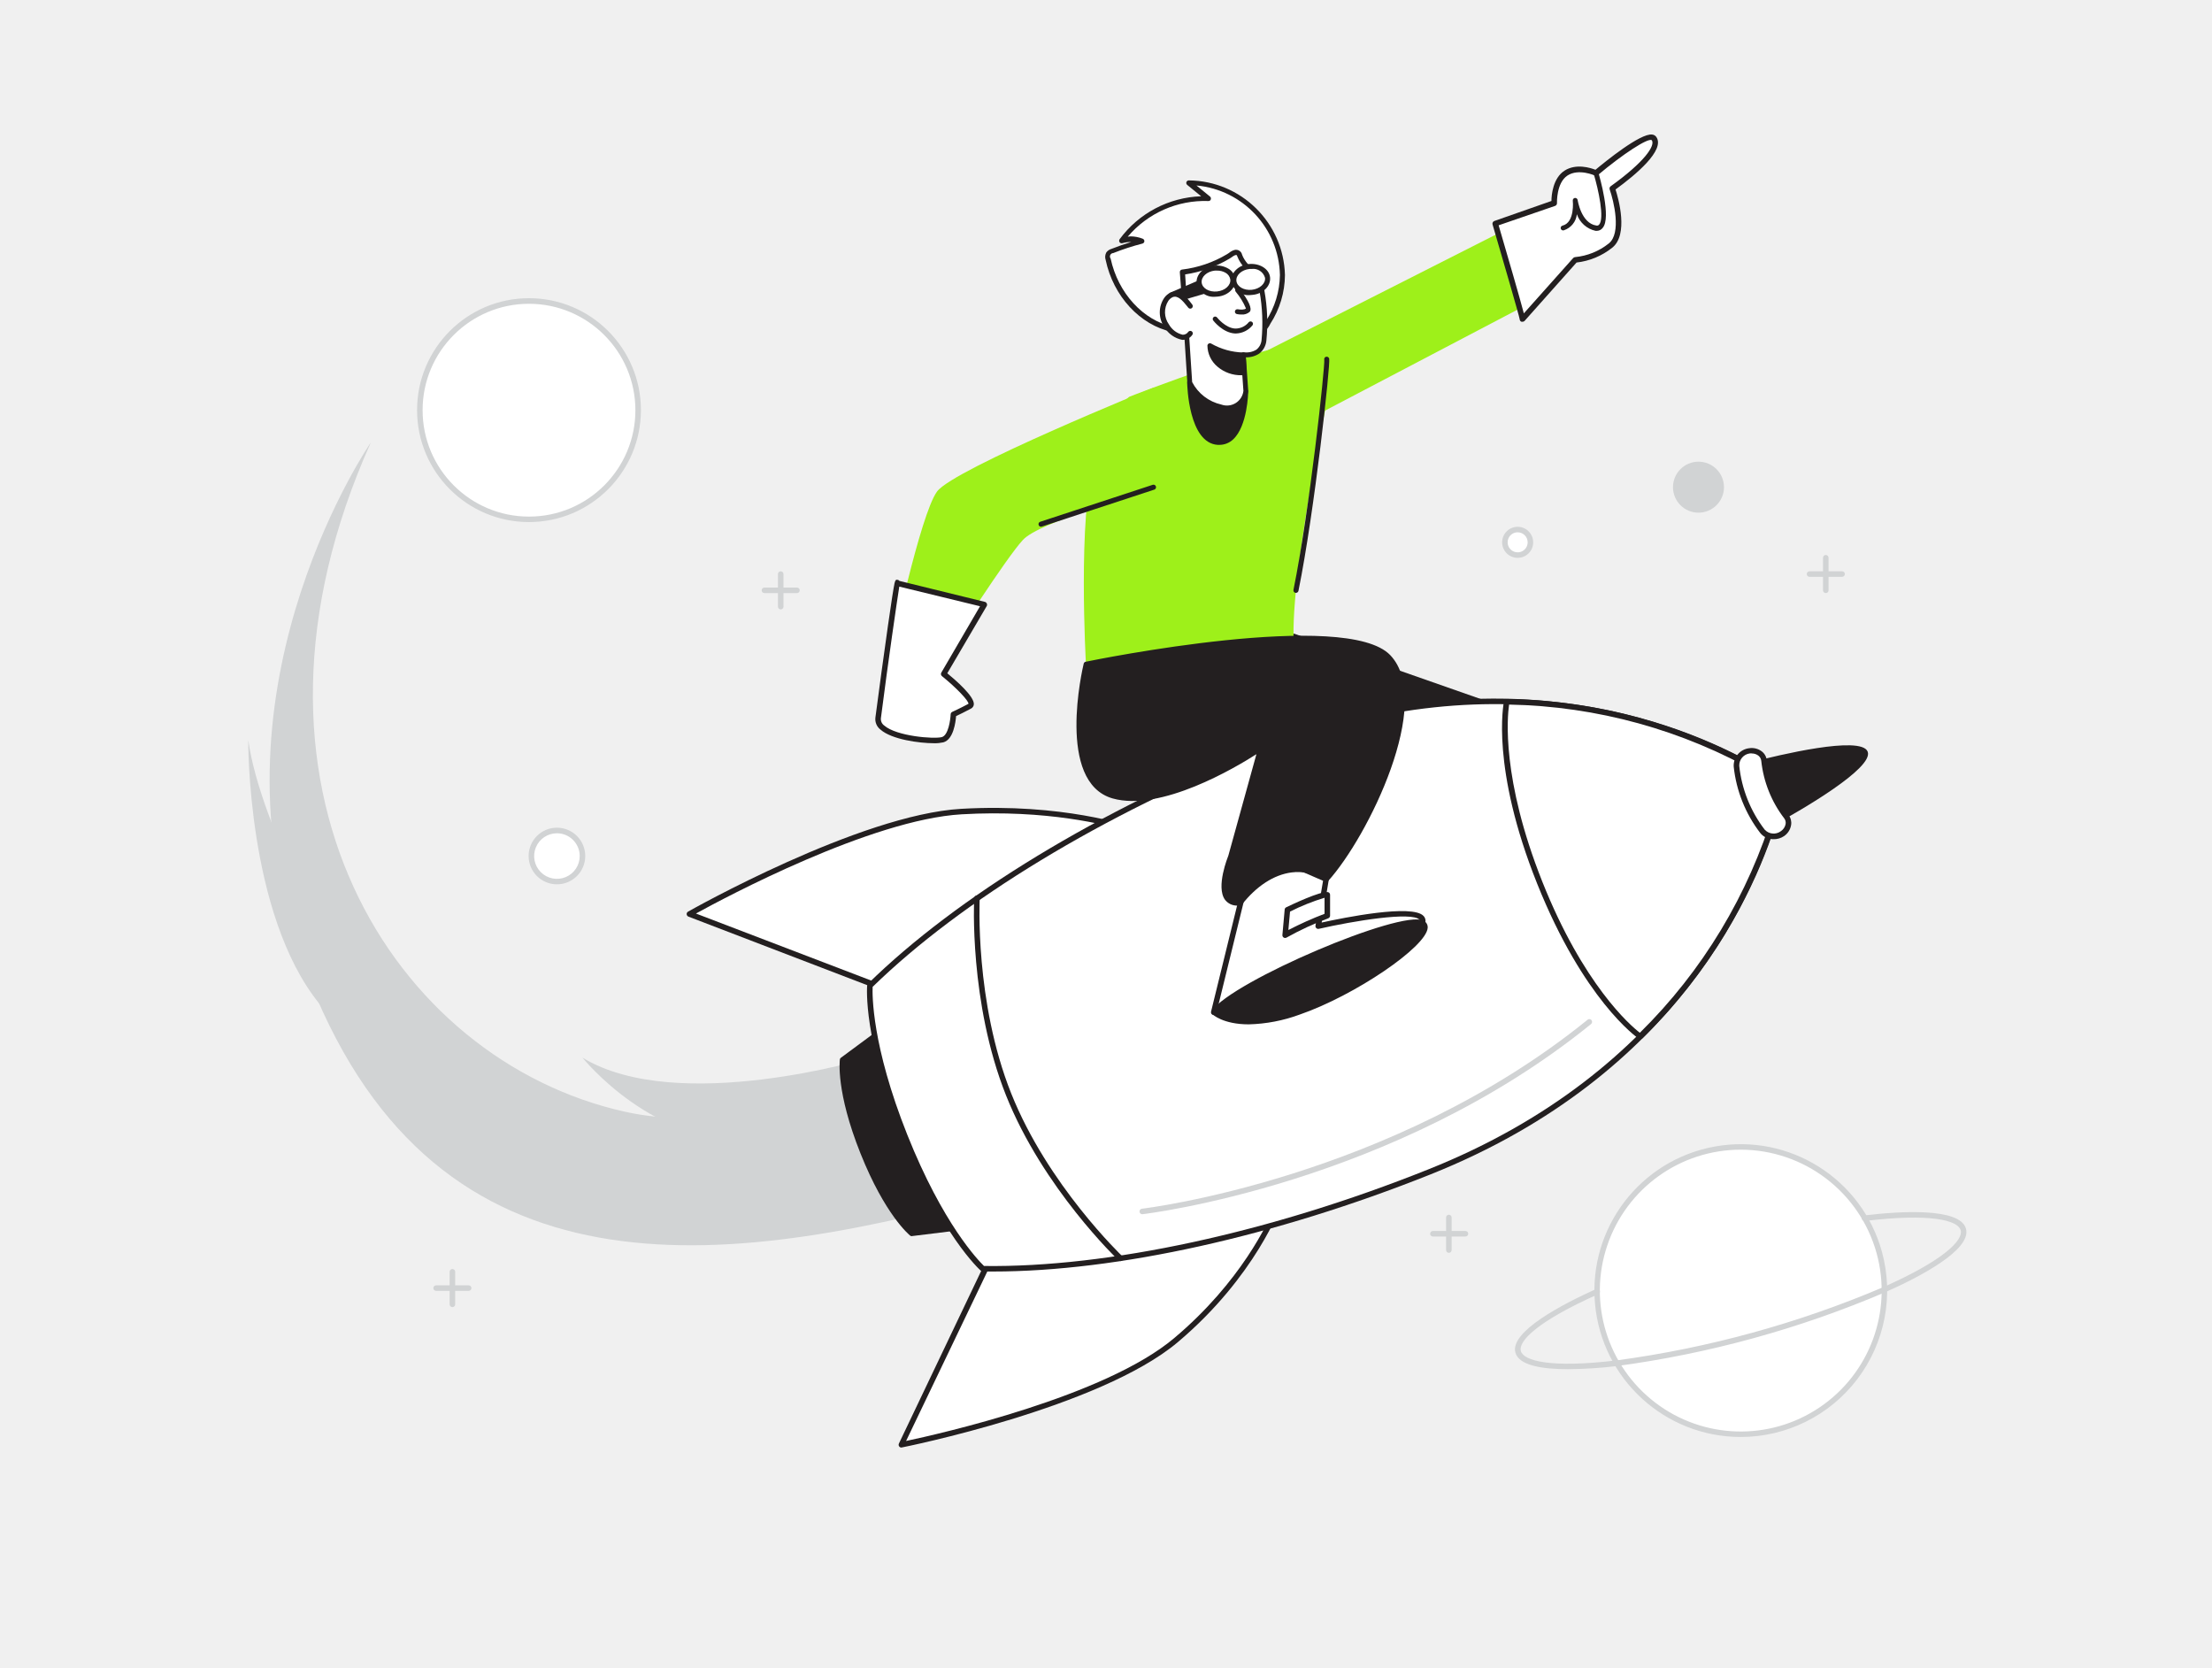
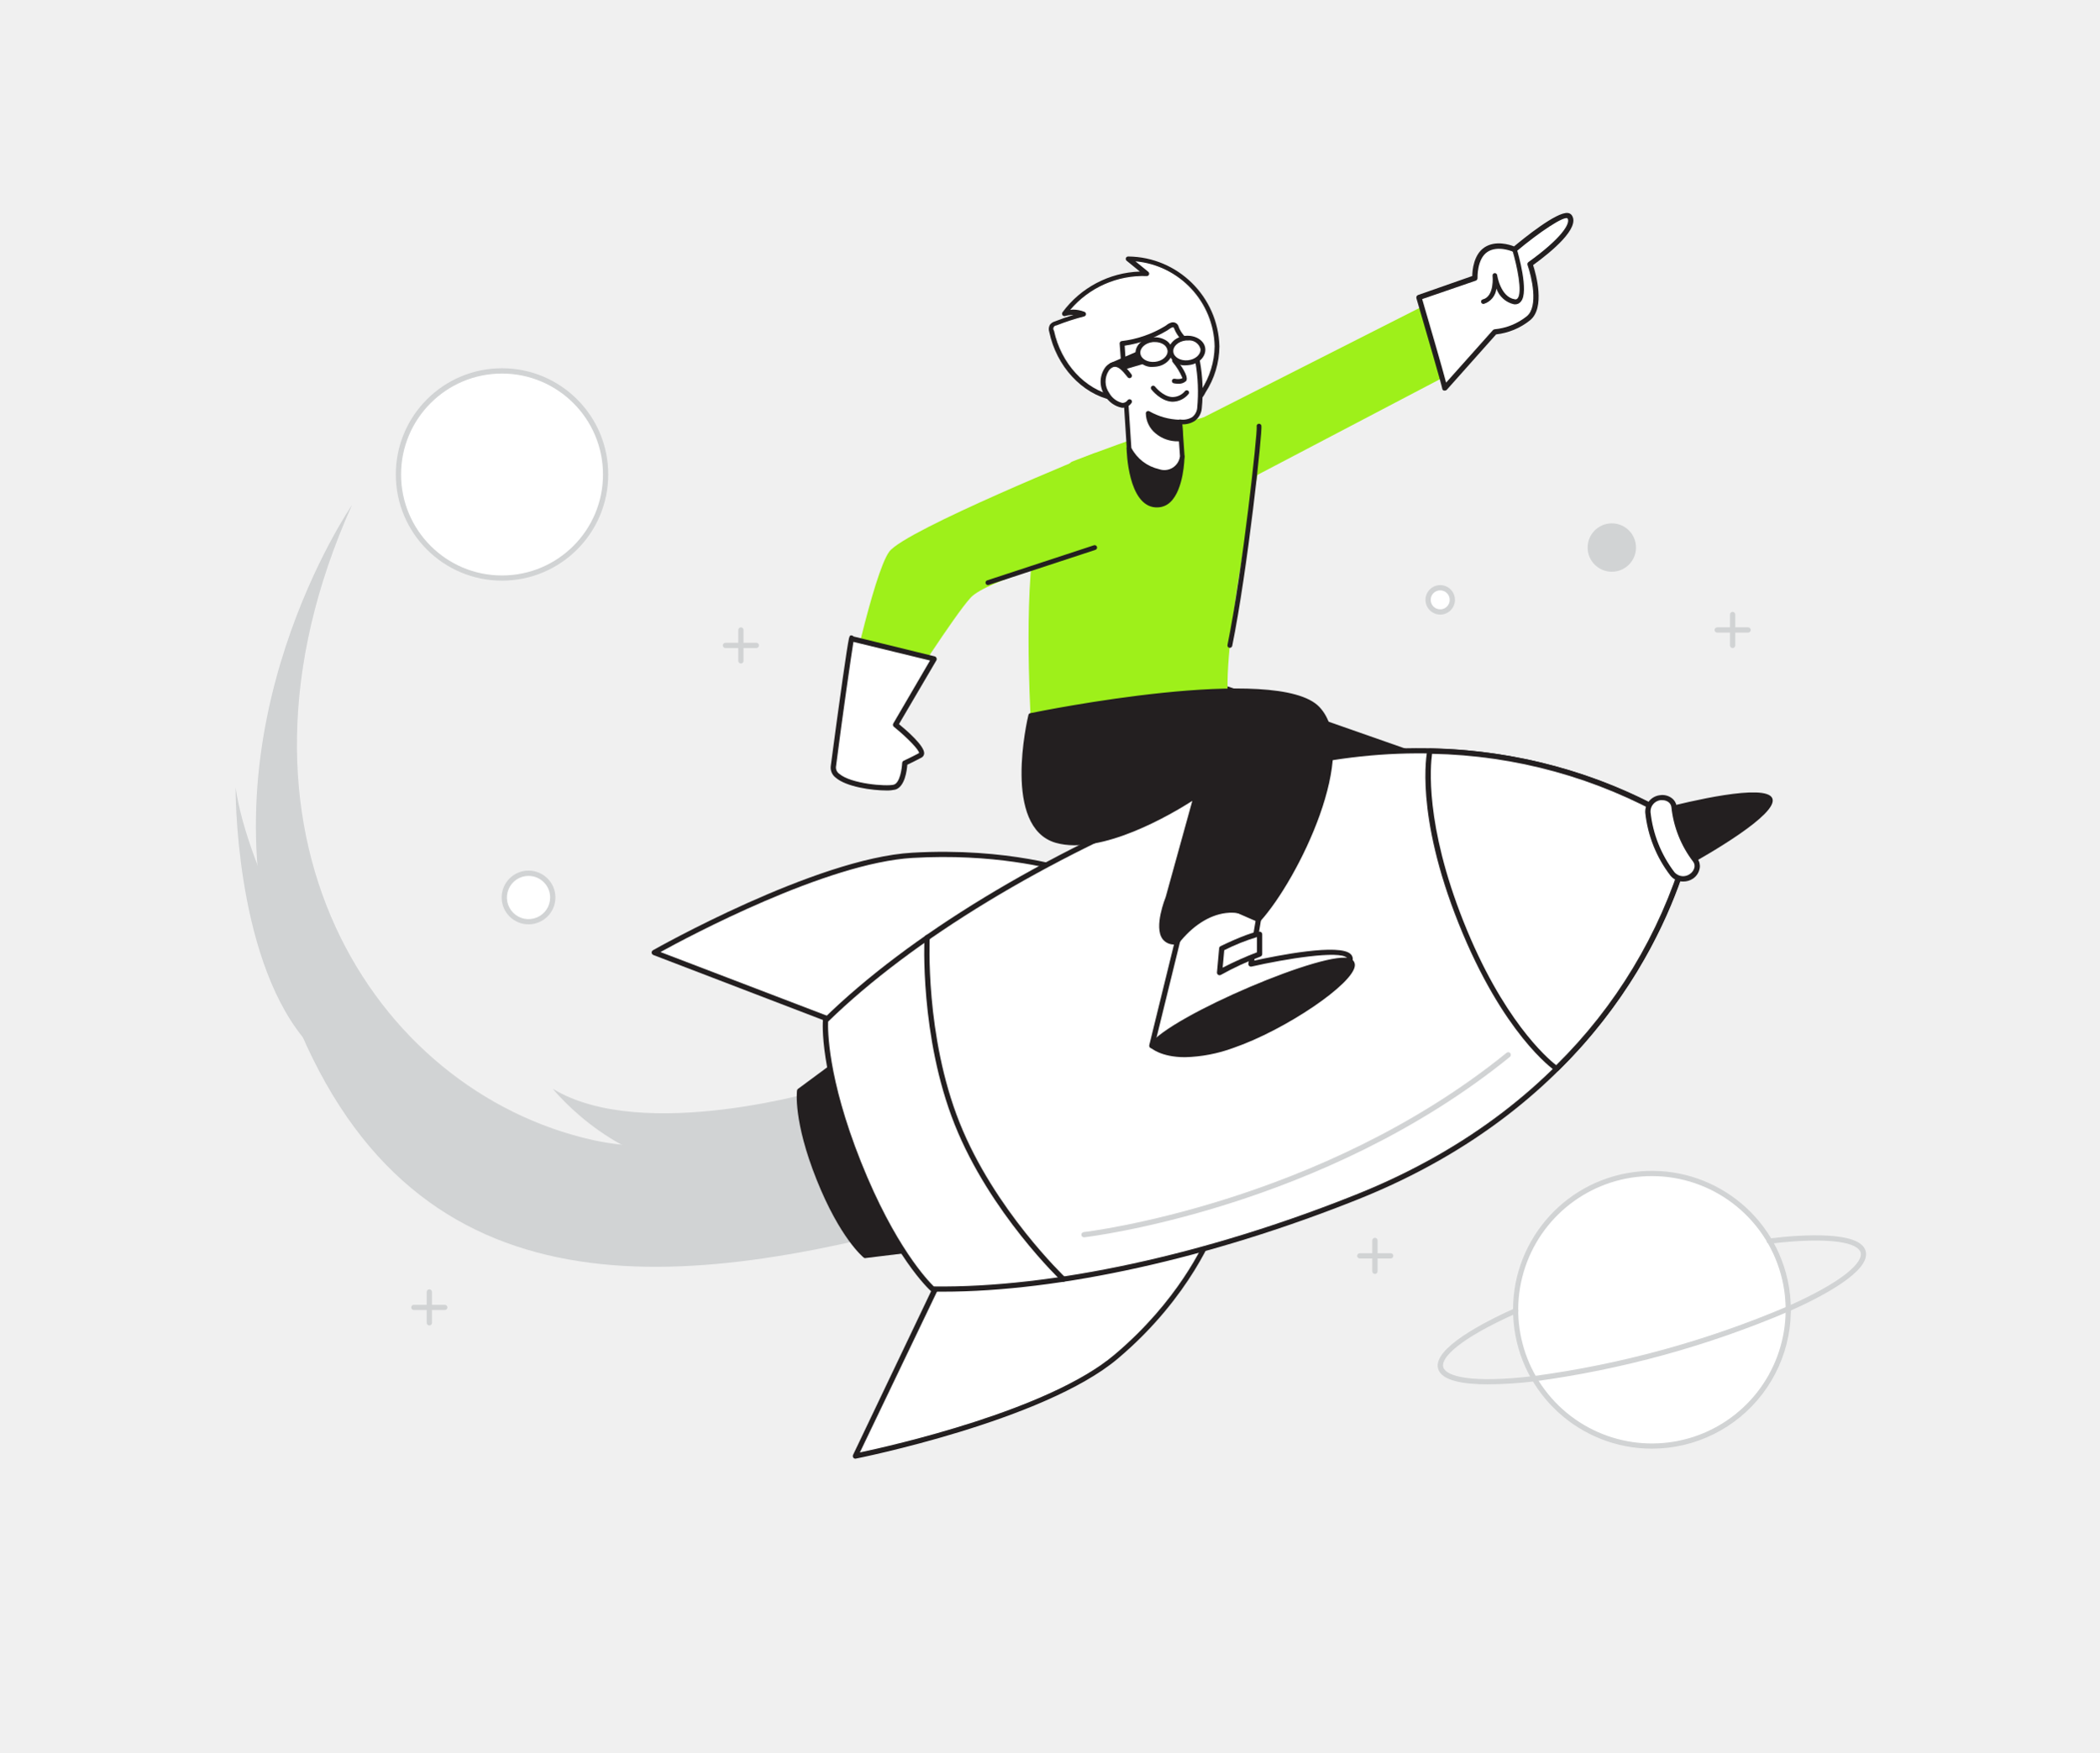
- <svg xmlns="http://www.w3.org/2000/svg" viewBox="0 0 400 300" width="406" height="306" class="illustration styles_illustrationTablet__1DWOa">
+ <svg xmlns="http://www.w3.org/2000/svg" viewBox="0 0 400 300" width="606" height="506" class="illustration styles_illustrationTablet__1DWOa">
  <g id="_319_rocket_boy_flatline" data-name="#319_rocket_boy_flatline">
    <circle cx="95.67" cy="73.42" r="19.74" fill="#fff" />
    <path d="M95.67,93.66A20.24,20.24,0,1,1,115.9,73.42,20.26,20.26,0,0,1,95.67,93.66Zm0-39.47A19.24,19.24,0,1,0,114.9,73.42,19.26,19.26,0,0,0,95.67,54.19Z" fill="#d1d3d4" />
    <polygon points="233.91 114.28 299.32 137.19 264.97 146 224.73 126.11 233.91 114.28" fill="#231f20" />
    <path d="M265,146.44a.41.41,0,0,1-.19,0l-40.24-19.89a.45.45,0,0,1-.24-.3.45.45,0,0,1,.08-.37L233.56,114a.46.46,0,0,1,.5-.15l65.41,22.91a.44.44,0,0,1,.29.44.43.43,0,0,1-.33.4l-34.35,8.82ZM225.41,126,265,145.53l32.78-8.41L234.07,114.8Z" fill="#231f20" />
    <path d="M157.28,190.5s-34.68,10.51-51.95,0c0,0,13.2,16.48,31.16,14.64S157.28,190.5,157.28,190.5Z" fill="#d1d3d4" />
    <path d="M169.37,181.39S142.94,207,112.93,200.26c-41.67-9.3-73.77-58.85-45.87-121,0,0-29,42.12-14,89.1,20.56,64.31,70.22,61.65,120.78,48.52" fill="#d1d3d4" />
    <path d="M241.23,65.69s-7.55,34.37-7.32,48.59c0,.7,2.25,2.45,2.3,3,1.09,12.69-39.84,2-39.84,2s-1.52-26.91,1.53-36.54S204.22,71,204.22,71s27.38-10.76,32.19-9.25S241.23,65.69,241.23,65.69Z" fill="#9ef01a" />
    <polygon points="226.54 80.36 278.61 53.05 274.46 39.67 218.78 67.89 226.54 80.36" fill="#9ef01a" />
    <path d="M152.33,190.89s-.77,5.57,3.69,16.76,8.85,14.69,8.85,14.69l15.86-2-15.55-39Z" fill="#231f20" />
    <path d="M164.87,222.78a.44.44,0,0,1-.27-.09c-.18-.15-4.54-3.71-9-14.88s-3.75-16.75-3.72-17a.43.43,0,0,1,.18-.29l12.85-9.5a.43.43,0,0,1,.38-.07.42.42,0,0,1,.29.26l15.55,39a.45.45,0,0,1,0,.39.44.44,0,0,1-.32.21l-15.86,1.95Zm-12.12-31.65c-.08,1-.25,6.52,3.68,16.35s7.82,13.71,8.58,14.4l15.1-1.85L165,182.08Z" fill="#231f20" />
    <path d="M231.26,216.88s-4.42,12.73-18.56,24.67-49.75,19-49.75,19l19.52-40.81Z" fill="#fff" />
    <path d="M163,261a.49.49,0,0,1-.39-.19.51.51,0,0,1-.06-.53L182,219.48a.5.5,0,0,1,.42-.28l48.79-2.82a.48.48,0,0,1,.43.2.51.51,0,0,1,.08.46c-.05.13-4.63,13-18.72,24.89s-49.61,19-50,19.07Zm19.85-40.83-19,39.64c5.83-1.24,36-8,48.54-18.65,12-10.12,17-20.92,18.13-23.75Z" fill="#231f20" />
    <path d="M204.26,149.17s-11.94-4.24-30.42-3.17-49.17,18.52-49.17,18.52l42.25,16.18Z" fill="#fff" />
    <path d="M166.92,181.2a.58.58,0,0,1-.18,0L124.49,165a.52.52,0,0,1-.32-.43.5.5,0,0,1,.25-.47c.31-.18,31-17.53,49.39-18.59s30.5,3.15,30.61,3.19a.5.5,0,0,1,.16.86l-37.34,31.53A.55.55,0,0,1,166.92,181.2Zm-41.07-16.76,41,15.68,36.42-30.75c-3-.91-14-3.77-29.37-2.87C157.5,147.45,131.12,161.54,125.85,164.44Z" fill="#231f20" />
    <path d="M157.31,177.47c15.53-15.22,40.58-30.89,70.63-42.88,45.54-18.16,79.27-2.49,90.44,4.11a6.38,6.38,0,0,1,2.89,7.24c-3.56,12.48-17.26,47.05-62.8,65.21-30.05,12-59,17.86-80.74,17.5,0,0-7-6.19-14.13-24S157.31,177.47,157.31,177.47Z" fill="#fff" />
    <path d="M179.6,229.17l-1.88,0a.5.5,0,0,1-.33-.12c-.29-.26-7.18-6.48-14.25-24.22s-6.36-27-6.33-27.39a.51.51,0,0,1,.15-.31c16.12-15.8,41.92-31.47,70.8-43,45.21-18,78.61-3.11,90.88,4.14a6.88,6.88,0,0,1,3.11,7.8c-3.91,13.71-17.88,47.52-63.09,65.55C230.58,222.82,201.91,229.17,179.6,229.17Zm-1.67-1c22.38.3,51.69-6,80.36-17.47,44.8-17.87,58.63-51.33,62.5-64.89a5.89,5.89,0,0,0-2.66-6.67c-12.14-7.17-45.21-21.94-90-4.07-28.67,11.43-54.29,27-70.33,42.63-.06,1.37-.18,10.58,6.27,26.75S176.94,227.2,177.93,228.16Z" fill="#231f20" />
    <path d="M321.27,145.94a95.68,95.68,0,0,1-24.68,40.7s-9.71-6.64-18.15-27.82-6-32.67-6-32.67a95.5,95.5,0,0,1,45.91,12.55A6.38,6.38,0,0,1,321.27,145.94Z" fill="#fff" />
    <path d="M296.59,187.14a.51.51,0,0,1-.28-.09c-.4-.28-9.93-7-18.34-28s-6.09-32.49-6-33a.51.51,0,0,1,.49-.4h0a95.64,95.64,0,0,1,46.16,12.62,6.88,6.88,0,0,1,3.11,7.8h0A95.68,95.68,0,0,1,297,187,.51.51,0,0,1,296.59,187.14Zm-23.7-60.48c-.32,2.21-1.4,13.39,6,32s15.89,26,17.65,27.34a94.71,94.71,0,0,0,24.24-40.18h0a5.89,5.89,0,0,0-2.66-6.67A94.53,94.53,0,0,0,272.89,126.66Z" fill="#231f20" />
    <path d="M164.26,175.33a.52.52,0,0,1-.38-.17.49.49,0,0,1,.06-.7A358,358,0,0,1,199.24,149a.51.51,0,0,1,.69.16.49.49,0,0,1-.16.68,360.94,360.94,0,0,0-35.19,25.36A.49.49,0,0,1,164.26,175.33Z" fill="#fff" />
    <path d="M202.62,227.29a.5.5,0,0,1-.34-.13c-.14-.13-13.65-13-20.36-29.84s-5.77-35.48-5.76-35.66a.49.49,0,0,1,.53-.48.51.51,0,0,1,.47.53c0,.18-.93,18.63,5.69,35.24s20,29.35,20.12,29.48a.5.5,0,0,1,0,.71A.51.51,0,0,1,202.62,227.29Z" fill="#231f20" />
    <path d="M317,137.46s19.22-5,20.36-2.14-16.24,12.46-16.24,12.46" fill="#231f20" />
    <path d="M321.12,148.22a.44.44,0,0,1-.21-.82c8.2-4.54,16.67-10.38,16-11.92s-10.78.05-19.84,2.41a.44.44,0,1,1-.22-.86c4.6-1.19,19.69-4.85,20.88-1.87s-12.28,10.71-16.44,13A.54.54,0,0,1,321.12,148.22Z" fill="#231f20" />
    <path d="M318.71,149.59a23.16,23.16,0,0,1-4.7-11.78,2.69,2.69,0,0,1,2.36-2.78h0a2.17,2.17,0,0,1,2.62,1.73A20.08,20.08,0,0,0,323,146.92a2.16,2.16,0,0,1-.7,3.06h0A2.68,2.68,0,0,1,318.71,149.59Z" fill="#fff" />
    <path d="M320.7,151a3,3,0,0,1-2.39-1.12,23.83,23.83,0,0,1-4.8-12,3.17,3.17,0,0,1,2.8-3.33,3,3,0,0,1,2.27.57,2.33,2.33,0,0,1,.91,1.61,19.66,19.66,0,0,0,3.95,9.91,2.32,2.32,0,0,1,.45,1.79,3,3,0,0,1-1.26,2A3.26,3.26,0,0,1,320.7,151Zm-3.93-15.51-.33,0a2.19,2.19,0,0,0-1.93,2.24,22.94,22.94,0,0,0,4.59,11.53h0a2.19,2.19,0,0,0,2.94.29,2,2,0,0,0,.86-1.31,1.34,1.34,0,0,0-.25-1,20.71,20.71,0,0,1-4.16-10.42,1.38,1.38,0,0,0-.52-.93A1.93,1.93,0,0,0,316.77,135.5Z" fill="#231f20" />
    <path d="M206.59,218.81a.5.5,0,0,1-.06-1c.45-.05,45.05-5.4,80.56-34.17a.5.5,0,0,1,.7.07.52.52,0,0,1-.07.71c-35.74,29-80.62,34.33-81.07,34.38Z" fill="#d1d3d4" />
    <path d="M227.32,59.48a3.84,3.84,0,0,0,2-1.95A16,16,0,0,0,231.9,49,17.07,17.07,0,0,0,215,32.27l3.54,2.88a18.53,18.53,0,0,0-15.68,7.57,5.61,5.61,0,0,1,3.64.17,47.33,47.33,0,0,0-5.33,1.73,1.35,1.35,0,0,0-.7.46,1.37,1.37,0,0,0-.06,1c1.28,5.95,5.74,11.44,11.69,12.7,1,.21,2,.3,3.07.43,2.27.29,4.51.77,6.8.89a15.08,15.08,0,0,0,4.29-.31A8.89,8.89,0,0,0,227.32,59.48Z" fill="#fff" />
    <path d="M223,60.61l-1.12,0a43.46,43.46,0,0,1-4.46-.55c-.79-.12-1.58-.24-2.37-.34l-.74-.09c-.78-.1-1.58-.19-2.37-.36-5.79-1.22-10.62-6.46-12-13a1.72,1.72,0,0,1,.12-1.37,1.74,1.74,0,0,1,.91-.63c1.18-.47,2.38-.88,3.59-1.25a5.1,5.1,0,0,0-1.6.21.46.46,0,0,1-.5-.17.48.48,0,0,1,0-.54,19.11,19.11,0,0,1,14.75-7.77l-2.53-2.06a.47.47,0,0,1-.14-.51.47.47,0,0,1,.44-.3A17.56,17.56,0,0,1,232.36,49a16.36,16.36,0,0,1-2.65,8.81,4.28,4.28,0,0,1-2.22,2.14h0a6.82,6.82,0,0,1-1.14.35A14.35,14.35,0,0,1,223,60.61ZM204.42,42a6.1,6.1,0,0,1,2.23.43.48.48,0,0,1,.29.46.47.47,0,0,1-.34.41,44.72,44.72,0,0,0-5.29,1.72.62.62,0,0,0-.47,1c1.34,6.24,5.89,11.2,11.33,12.35.75.16,1.53.25,2.28.34l.76.09c.79.1,1.59.23,2.39.35a42.39,42.39,0,0,0,4.37.54,14,14,0,0,0,4.16-.31,6.35,6.35,0,0,0,1-.31h0a3.35,3.35,0,0,0,1.78-1.75A15.63,15.63,0,0,0,231.45,49,16.62,16.62,0,0,0,216.36,32.8l2.45,2a.47.47,0,0,1,.14.52.42.42,0,0,1-.45.29,18.26,18.26,0,0,0-14.57,6.45Zm22.9,17.45h0Z" fill="#231f20" />
    <path d="M215.13,68.46s.18,10.46,5.1,10.79,5-9.25,5-9.25" fill="#231f20" />
    <path d="M220.47,79.7h-.27c-5.27-.35-5.51-10.78-5.52-11.22a.45.45,0,1,1,.89,0c0,.1.23,10.05,4.69,10.35a2.67,2.67,0,0,0,2.12-.76c2.34-2.16,2.45-8,2.45-8.06a.46.46,0,0,1,.44-.43.44.44,0,0,1,.44.44c0,.26-.11,6.28-2.73,8.7A3.62,3.62,0,0,1,220.47,79.7Z" fill="#231f20" />
    <path d="M224.81,63.4l.46,6.6s-.43,3.72-4.52,2.85a8.3,8.3,0,0,1-5.62-4.39s-1-15.8-1.37-20a21.11,21.11,0,0,0,8.31-2.83,5.45,5.45,0,0,1,1.23-.71c.82-.12.72.34,1.08,1a6.49,6.49,0,0,0,3,2.88.91.91,0,0,1,.42.29.78.78,0,0,1,.1.36c.42,3.77,1.19,7.52.65,11.31C228.11,64,224.81,63.4,224.81,63.4Z" fill="#fff" />
    <path d="M221.92,73.44a5.65,5.65,0,0,1-1.26-.14,8.68,8.68,0,0,1-5.95-4.65.47.47,0,0,1,0-.16c0-.16-1-15.84-1.36-20a.48.48,0,0,1,.11-.34.42.42,0,0,1,.31-.15,20.63,20.63,0,0,0,8.12-2.78l.34-.22a2.67,2.67,0,0,1,1-.54,1.12,1.12,0,0,1,1.38.86,2.78,2.78,0,0,0,.18.42,5.9,5.9,0,0,0,2.78,2.67,1.31,1.31,0,0,1,.62.47,1.23,1.23,0,0,1,.16.55c.09.81.2,1.62.3,2.42a32.59,32.59,0,0,1,.35,9,3.33,3.33,0,0,1-1.29,2.34,4.16,4.16,0,0,1-2.41.68l.42,6.06a4.2,4.2,0,0,1-1.58,2.82A3.71,3.71,0,0,1,221.92,73.44Zm-6.34-5.09a7.91,7.91,0,0,0,5.27,4.06,3,3,0,0,0,4-2.47l-.46-6.5a.46.46,0,0,1,.14-.37.47.47,0,0,1,.39-.12,3.39,3.39,0,0,0,2.28-.47,2.49,2.49,0,0,0,.93-1.73,32.88,32.88,0,0,0-.35-8.75c-.11-.81-.21-1.62-.3-2.44,0,0,0-.14,0-.17l-.21-.11A6.86,6.86,0,0,1,224,46.19a5.19,5.19,0,0,1-.23-.51,1.87,1.87,0,0,0-.13-.3h0a1.18,1.18,0,0,0-.25,0,2.63,2.63,0,0,0-.66.39c-.16.1-.3.21-.42.27a21.93,21.93,0,0,1-8,2.84C214.61,53.42,215.5,67.11,215.58,68.35Z" fill="#231f20" />
    <path d="M225,66.65a6.37,6.37,0,0,1-4.5-1.39,4.63,4.63,0,0,1-1.7-3.49,12.8,12.8,0,0,0,6,1.63Z" fill="#231f20" />
    <path d="M224.5,67.11a6.5,6.5,0,0,1-4.32-1.53,5.06,5.06,0,0,1-1.84-3.84.47.47,0,0,1,.24-.36.44.44,0,0,1,.43,0A12.38,12.38,0,0,0,224.79,63a.46.46,0,0,1,.46.42l.17,3.24a.43.43,0,0,1-.39.46A3.08,3.08,0,0,1,224.5,67.11Zm-5.2-4.58a4.7,4.7,0,0,0,1.47,2.4,5.67,5.67,0,0,0,3.75,1.29l-.13-2.37A12.85,12.85,0,0,1,219.3,62.53Z" fill="#231f20" />
    <path d="M223.8,51.69s2.32,3,1.85,3.62-1.9.31-1.9.31" fill="#fff" />
    <path d="M224.48,56.13a3.78,3.78,0,0,1-.81-.08.44.44,0,1,1,.16-.87c.49.1,1.28.1,1.48-.15A11.85,11.85,0,0,0,223.45,52a.44.44,0,0,1,.08-.62.44.44,0,0,1,.62.09c1.68,2.19,2.3,3.59,1.85,4.16A2,2,0,0,1,224.48,56.13Z" fill="#231f20" />
    <path d="M223.51,59.56h-.18c-2.21-.12-3.87-2.26-3.94-2.35a.44.44,0,1,1,.7-.54s1.49,1.91,3.28,2a3.09,3.09,0,0,0,2.46-1.17.45.45,0,0,1,.62,0,.44.44,0,0,1,0,.63A4,4,0,0,1,223.51,59.56Z" fill="#231f20" />
    <path d="M226.79,152.55l-7.31,29.74s36.41-12.19,37.72-16.17-18.83.6-18.83.6l1.43-8.5Z" fill="#fff" />
    <path d="M219.48,182.79a.5.5,0,0,1-.48-.62l7.3-29.74a.5.5,0,0,1,.69-.34l13,5.67a.52.52,0,0,1,.3.54L239,166.07c4-.88,16.42-3.4,18.43-1.18a1.29,1.29,0,0,1,.25,1.38c-1.35,4.11-34.28,15.24-38,16.49A.41.41,0,0,1,219.48,182.79Zm7.65-29.54-6.94,28.27c14-4.73,35.65-12.89,36.54-15.56.07-.24,0-.33-.05-.4-1.37-1.51-11.89.21-18.2,1.65a.5.5,0,0,1-.45-.13.5.5,0,0,1-.15-.45l1.37-8.11Z" fill="#231f20" />
    <path d="M196.37,119.29s-5.05,21,4.92,23.85,26.65-8.55,26.65-8.55l-5.4,19.51s-3.62,8.81,1.63,8.42c4.73-6.13,11.19-7.75,15.63-4.3,6.95-7.71,19.15-31.93,11.27-40.24S196.37,119.29,196.37,119.29Z" fill="#231f20" />
    <path d="M223.84,163a2.69,2.69,0,0,1-2.32-1.05c-1.69-2.32.52-7.75.61-8l5.07-18.32c-3.77,2.41-17.27,10.46-26,8-10.26-2.93-5.44-23.51-5.23-24.38a.44.44,0,0,1,.34-.33c1.93-.4,47.16-9.58,55.11-1.18s-4,32.81-11.26,40.83a.44.44,0,0,1-.6.06,8,8,0,0,0-6-1.62c-3.2.41-6.38,2.48-9,5.84a.42.42,0,0,1-.31.17Zm4.1-28.82a.43.43,0,0,1,.26.09.43.43,0,0,1,.17.47L223,154.22c-.6,1.49-1.89,5.58-.72,7.19a1.87,1.87,0,0,0,1.7.68c2.72-3.45,6.06-5.58,9.44-6a8.84,8.84,0,0,1,6.36,1.54c6.9-7.93,18.45-31.48,11-39.34s-50.13.61-54,1.39c-.54,2.45-4.18,20.52,4.67,23,9.64,2.75,26.12-8.38,26.28-8.49A.46.46,0,0,1,227.94,134.15Z" fill="#231f20" />
    <path d="M219.48,182.29s4,3.92,15.4,0,25.8-14.43,22.32-16.17S223.34,176.8,219.48,182.29Z" fill="#231f20" />
    <path d="M225.81,184.48c-4.63,0-6.52-1.77-6.63-1.88a.44.44,0,0,1-.06-.57c3.8-5.39,34.21-18.35,38.28-16.31a1.32,1.32,0,0,1,.77,1.31c-.24,3.46-13.21,12.25-23.14,15.68A28.68,28.68,0,0,1,225.81,184.48Zm-5.7-2.27c1.13.75,5.4,2.84,14.63-.34,10-3.45,22.36-12.08,22.55-14.9a.44.44,0,0,0-.29-.46C254,165,224.86,176.64,220.11,182.21Zm-.63.08h0Z" fill="#231f20" />
    <path d="M240,164.83a54.23,54.23,0,0,0-7.63,3.53l.41-4.6s5.91-2.87,7.22-2.7Z" fill="#fff" />
    <path d="M232.39,168.86a.47.47,0,0,1-.25-.07.49.49,0,0,1-.24-.48l.41-4.59a.48.48,0,0,1,.27-.4c1-.49,6.13-2.92,7.51-2.76a.49.49,0,0,1,.43.5v3.77a.51.51,0,0,1-.32.47,54.1,54.1,0,0,0-7.53,3.48A.54.54,0,0,1,232.39,168.86Zm.89-4.77-.3,3.33a63.15,63.15,0,0,1,6.54-2.93v-2.9A38.77,38.77,0,0,0,233.28,164.09Zm6.74.74h0Z" fill="#231f20" />
    <path d="M208.63,69.34S172.52,84,169.46,88.12s-8.31,29.1-8.31,29.1l10.91-1.57s9.87-15.5,12.93-18.78S205.34,89,205.34,89Z" fill="#9ef01a" />
    <path d="M178,108.58l-7.34,12.56s6.24,5,4.72,5.82-3,1.47-3,1.47-.16,4.11-2,4.6-12.11-.42-11.65-3.94c1.6-12.14,3.59-25.95,3.46-24.37Z" fill="#fff" />
    <path d="M168.94,133.65c-2.75,0-7.69-.69-9.7-2.45a2.38,2.38,0,0,1-.94-2.18c.67-5.15,1.5-11.19,2.26-16.56.67-4.69,1-6.77,1.19-7.68a.4.4,0,0,1,0-.11.15.15,0,0,0,0,.07c.17-.68.3-.67.54-.64a.49.49,0,0,1,.36.2l15.45,3.79a.52.52,0,0,1,.34.29.51.51,0,0,1,0,.45L171.3,121c1.5,1.23,4.93,4.2,4.8,5.63a.94.94,0,0,1-.5.75c-1.12.6-2.21,1.13-2.71,1.36-.08,1.07-.47,4.25-2.31,4.75A7.09,7.09,0,0,1,168.94,133.65Zm-6.32-28.32c-.42,2.63-2,13.44-3.33,23.82a1.45,1.45,0,0,0,.61,1.3c2.22,1.94,9,2.47,10.41,2.09,1.19-.32,1.56-3.16,1.6-4.13a.5.5,0,0,1,.29-.43s1.44-.66,2.93-1.46c.06-.53-2.17-2.89-4.79-5a.49.49,0,0,1-.12-.64l7-12Z" fill="#231f20" />
    <path d="M275.31,56.94c0-.5-4.93-17.27-4.93-17.27l10.67-3.74s-.16-3.94,2.13-5.42,5.42,0,5.42,0,9.35-7.87,10.5-6.23-2.3,5.25-7.55,9c0,0,2.79,7.88-.33,10.34a11.94,11.94,0,0,1-6.37,2.57Z" fill="#fff" />
    <path d="M275.31,57.44a.57.57,0,0,1-.18,0,.49.49,0,0,1-.32-.44c-.11-.7-3-10.63-4.91-17.16a.52.52,0,0,1,.32-.62l10.33-3.62c0-1.07.27-4.13,2.36-5.48s4.72-.51,5.6-.16c1.79-1.49,8.13-6.66,10.26-6.37a1.05,1.05,0,0,1,.74.43c1.66,2.37-3.76,6.88-7.37,9.5.52,1.63,2.39,8.18-.61,10.54a12.61,12.61,0,0,1-6.44,2.67l-9.41,10.57A.5.5,0,0,1,275.31,57.44Zm.5-.5h0ZM271,40c1.53,5.24,3.82,13.09,4.56,15.92l8.92-10a.53.53,0,0,1,.35-.17,11.53,11.53,0,0,0,6.08-2.46c2.33-1.84.91-7.68.17-9.78a.5.5,0,0,1,.18-.57c6.1-4.38,8.12-7.35,7.43-8.34-.71-.43-5.26,2.54-9.77,6.34a.49.49,0,0,1-.53.06s-2.91-1.33-4.94,0-1.9,4.94-1.9,5a.5.5,0,0,1-.34.49Z" fill="#231f20" />
    <path d="M234.35,106.46h-.09a.46.46,0,0,1-.36-.54c2.93-14.42,5.71-40.35,5.57-41.61a.44.44,0,0,1,.32-.54.47.47,0,0,1,.57.34c.25.93-2.63,27.56-5.56,42A.47.47,0,0,1,234.35,106.46Z" fill="#231f20" />
    <path d="M188.24,94.5a.46.46,0,0,1-.15-.89l20.39-6.7a.46.46,0,0,1,.29.87l-20.39,6.7A.36.36,0,0,1,188.24,94.5Z" fill="#231f20" />
    <path d="M288.79,41a1.18,1.18,0,0,1-.26,0A4.61,4.61,0,0,1,285.15,38a3.44,3.44,0,0,1-2.35,2.9.44.44,0,1,1-.22-.85c2.23-.58,1.84-4.47,1.83-4.51a.45.45,0,0,1,.39-.49.46.46,0,0,1,.49.38s.62,4.2,3.37,4.61a.5.5,0,0,0,.51-.16c1-1.1-.1-6.27-1-9.26a.44.44,0,0,1,.29-.55.44.44,0,0,1,.55.3c.25.84,2.4,8.26.81,10.09A1.33,1.33,0,0,1,288.79,41Z" fill="#231f20" />
    <path d="M63.28,177.39c-1.5-3-16.14-28.19-18.39-44.33,0,0-.26,31.45,12.82,47.64S63.28,177.39,63.28,177.39Z" fill="#d1d3d4" />
    <polygon points="216.84 50.42 211.8 52.59 211.8 53.69 218.61 51.69 216.84 50.42" fill="#231f20" />
    <path d="M211.8,54.13a.44.44,0,0,1-.27-.09.43.43,0,0,1-.17-.35v-1.1a.44.44,0,0,1,.26-.41l5-2.17a.44.44,0,0,1,.43.05l1.77,1.28a.44.44,0,0,1,.17.43.43.43,0,0,1-.31.35l-6.81,2Zm.44-1.25v.22l5.38-1.58-.83-.6Z" fill="#231f20" />
    <path d="M215.19,54.61c-.76-.94-2-2.66-3.39-2a2.35,2.35,0,0,0-.94.8,4.22,4.22,0,0,0,.08,4.76c.75,1.28,3,3.14,4.3,1.39" fill="#fff" />
    <path d="M213.91,60.71h-.13a4.84,4.84,0,0,1-3.24-2.32,4.68,4.68,0,0,1,0-5.28,2.81,2.81,0,0,1,1.12-.94c1.64-.73,3,.93,3.75,1.92l.18.23a.47.47,0,0,1-.06.65.46.46,0,0,1-.65-.07l-.19-.24c-.88-1.11-1.75-2.06-2.66-1.66a2,2,0,0,0-.76.66,3.79,3.79,0,0,0,.11,4.26,3.87,3.87,0,0,0,2.5,1.87,1.2,1.2,0,0,0,1-.53.46.46,0,0,1,.64-.08.45.45,0,0,1,.08.64A2.09,2.09,0,0,1,213.91,60.71Z" fill="#231f20" />
    <ellipse cx="219.89" cy="50.1" rx="3.06" ry="2.35" transform="translate(-4.07 23.54) rotate(-6.07)" fill="#fff" />
    <path d="M219.72,52.92a3.13,3.13,0,0,1-3.33-2.45c-.17-1.54,1.27-3,3.2-3.17a4.08,4.08,0,0,1,2.51.52,2.53,2.53,0,0,1,1.28,1.9c.17,1.54-1.27,3-3.2,3.17A3.55,3.55,0,0,1,219.72,52.92Zm.34-4.73-.38,0c-1.42.15-2.49,1.12-2.38,2.16s1.35,1.76,2.79,1.61,2.5-1.12,2.39-2.16h0a1.7,1.7,0,0,0-.86-1.22A3,3,0,0,0,220.06,48.19Z" fill="#231f20" />
    <ellipse cx="226.15" cy="49.8" rx="3.06" ry="2.35" transform="translate(-4 24.2) rotate(-6.07)" fill="#fff" />
    <path d="M226,52.62a3.13,3.13,0,0,1-3.33-2.45c-.16-1.54,1.28-3,3.2-3.17s3.64.88,3.8,2.42h0c.16,1.54-1.27,3-3.2,3.16Zm.35-4.73-.38,0c-1.43.15-2.5,1.12-2.39,2.16s1.37,1.76,2.79,1.61,2.5-1.12,2.39-2.16A2.22,2.22,0,0,0,226.33,47.89Z" fill="#231f20" />
    <circle cx="100.72" cy="154.05" r="4.61" fill="#fff" />
    <path d="M100.72,159.16a5.12,5.12,0,1,1,5.11-5.12A5.12,5.12,0,0,1,100.72,159.16Zm0-9.23a4.12,4.12,0,1,0,4.11,4.11A4.12,4.12,0,0,0,100.72,149.93Z" fill="#d1d3d4" />
    <circle cx="274.45" cy="97.32" r="2.31" fill="#fff" />
    <path d="M274.45,100.13a2.81,2.81,0,1,1,2.8-2.81A2.81,2.81,0,0,1,274.45,100.13Zm0-4.62a1.81,1.81,0,1,0,1.8,1.81A1.81,1.81,0,0,0,274.45,95.51Z" fill="#d1d3d4" />
    <circle cx="307.14" cy="87.35" r="4.61" fill="#d1d3d4" />
    <circle cx="314.78" cy="232.62" r="25.97" fill="#fff" />
    <path d="M314.79,259.09a26.47,26.47,0,1,1,25.52-33.5h0a26.48,26.48,0,0,1-25.52,33.5Zm0-51.95a25.48,25.48,0,1,0,24.56,18.72h0A25.52,25.52,0,0,0,314.78,207.14Z" fill="#d1d3d4" />
    <path d="M283.51,246.83c-4.64,0-8.84-.67-9.48-3C273,240,282.71,235,288.62,232.34a.5.5,0,0,1,.4.92c-11.08,4.93-14.51,8.55-14,10.3s5.29,3.12,17.32,1.68A187,187,0,0,0,340.55,232c11.07-4.91,14.5-8.54,14-10.3s-5.28-3.11-17.32-1.67a.5.5,0,0,1-.12-1c6.42-.77,17.34-1.47,18.4,2.4s-8.67,8.86-14.57,11.47a187.23,187.23,0,0,1-48.53,13.36A77.33,77.33,0,0,1,283.51,246.83Z" fill="#d1d3d4" />
    <path d="M262,225.79a.5.5,0,0,1-.5-.5V219.4a.5.5,0,0,1,.5-.5.5.5,0,0,1,.5.5v5.89A.5.5,0,0,1,262,225.79Z" fill="#d1d3d4" />
    <path d="M265,222.84h-5.89a.5.5,0,0,1-.5-.5.51.51,0,0,1,.5-.5H265a.5.5,0,0,1,.5.5A.5.5,0,0,1,265,222.84Z" fill="#d1d3d4" />
    <path d="M330.16,106.5a.5.5,0,0,1-.5-.5v-5.89a.5.5,0,0,1,.5-.5.5.5,0,0,1,.5.5V106A.5.5,0,0,1,330.16,106.5Z" fill="#d1d3d4" />
    <path d="M333.11,103.56h-5.89a.5.5,0,0,1-.5-.5.5.5,0,0,1,.5-.5h5.89a.5.5,0,0,1,.5.5A.51.51,0,0,1,333.11,103.56Z" fill="#d1d3d4" />
    <path d="M81.81,235.61a.5.5,0,0,1-.5-.5v-5.89a.5.5,0,0,1,.5-.5.5.5,0,0,1,.5.5v5.89A.5.5,0,0,1,81.81,235.61Z" fill="#d1d3d4" />
    <path d="M84.75,232.67H78.86a.51.51,0,0,1-.5-.5.5.5,0,0,1,.5-.5h5.89a.5.5,0,0,1,.5.5A.5.5,0,0,1,84.75,232.67Z" fill="#d1d3d4" />
    <path d="M141.18,109.45a.5.5,0,0,1-.5-.5v-5.89a.5.5,0,0,1,1,0V109A.5.5,0,0,1,141.18,109.45Z" fill="#d1d3d4" />
    <path d="M144.12,106.5h-5.89a.5.5,0,0,1,0-1h5.89a.5.5,0,0,1,0,1Z" fill="#d1d3d4" />
  </g>
</svg>
